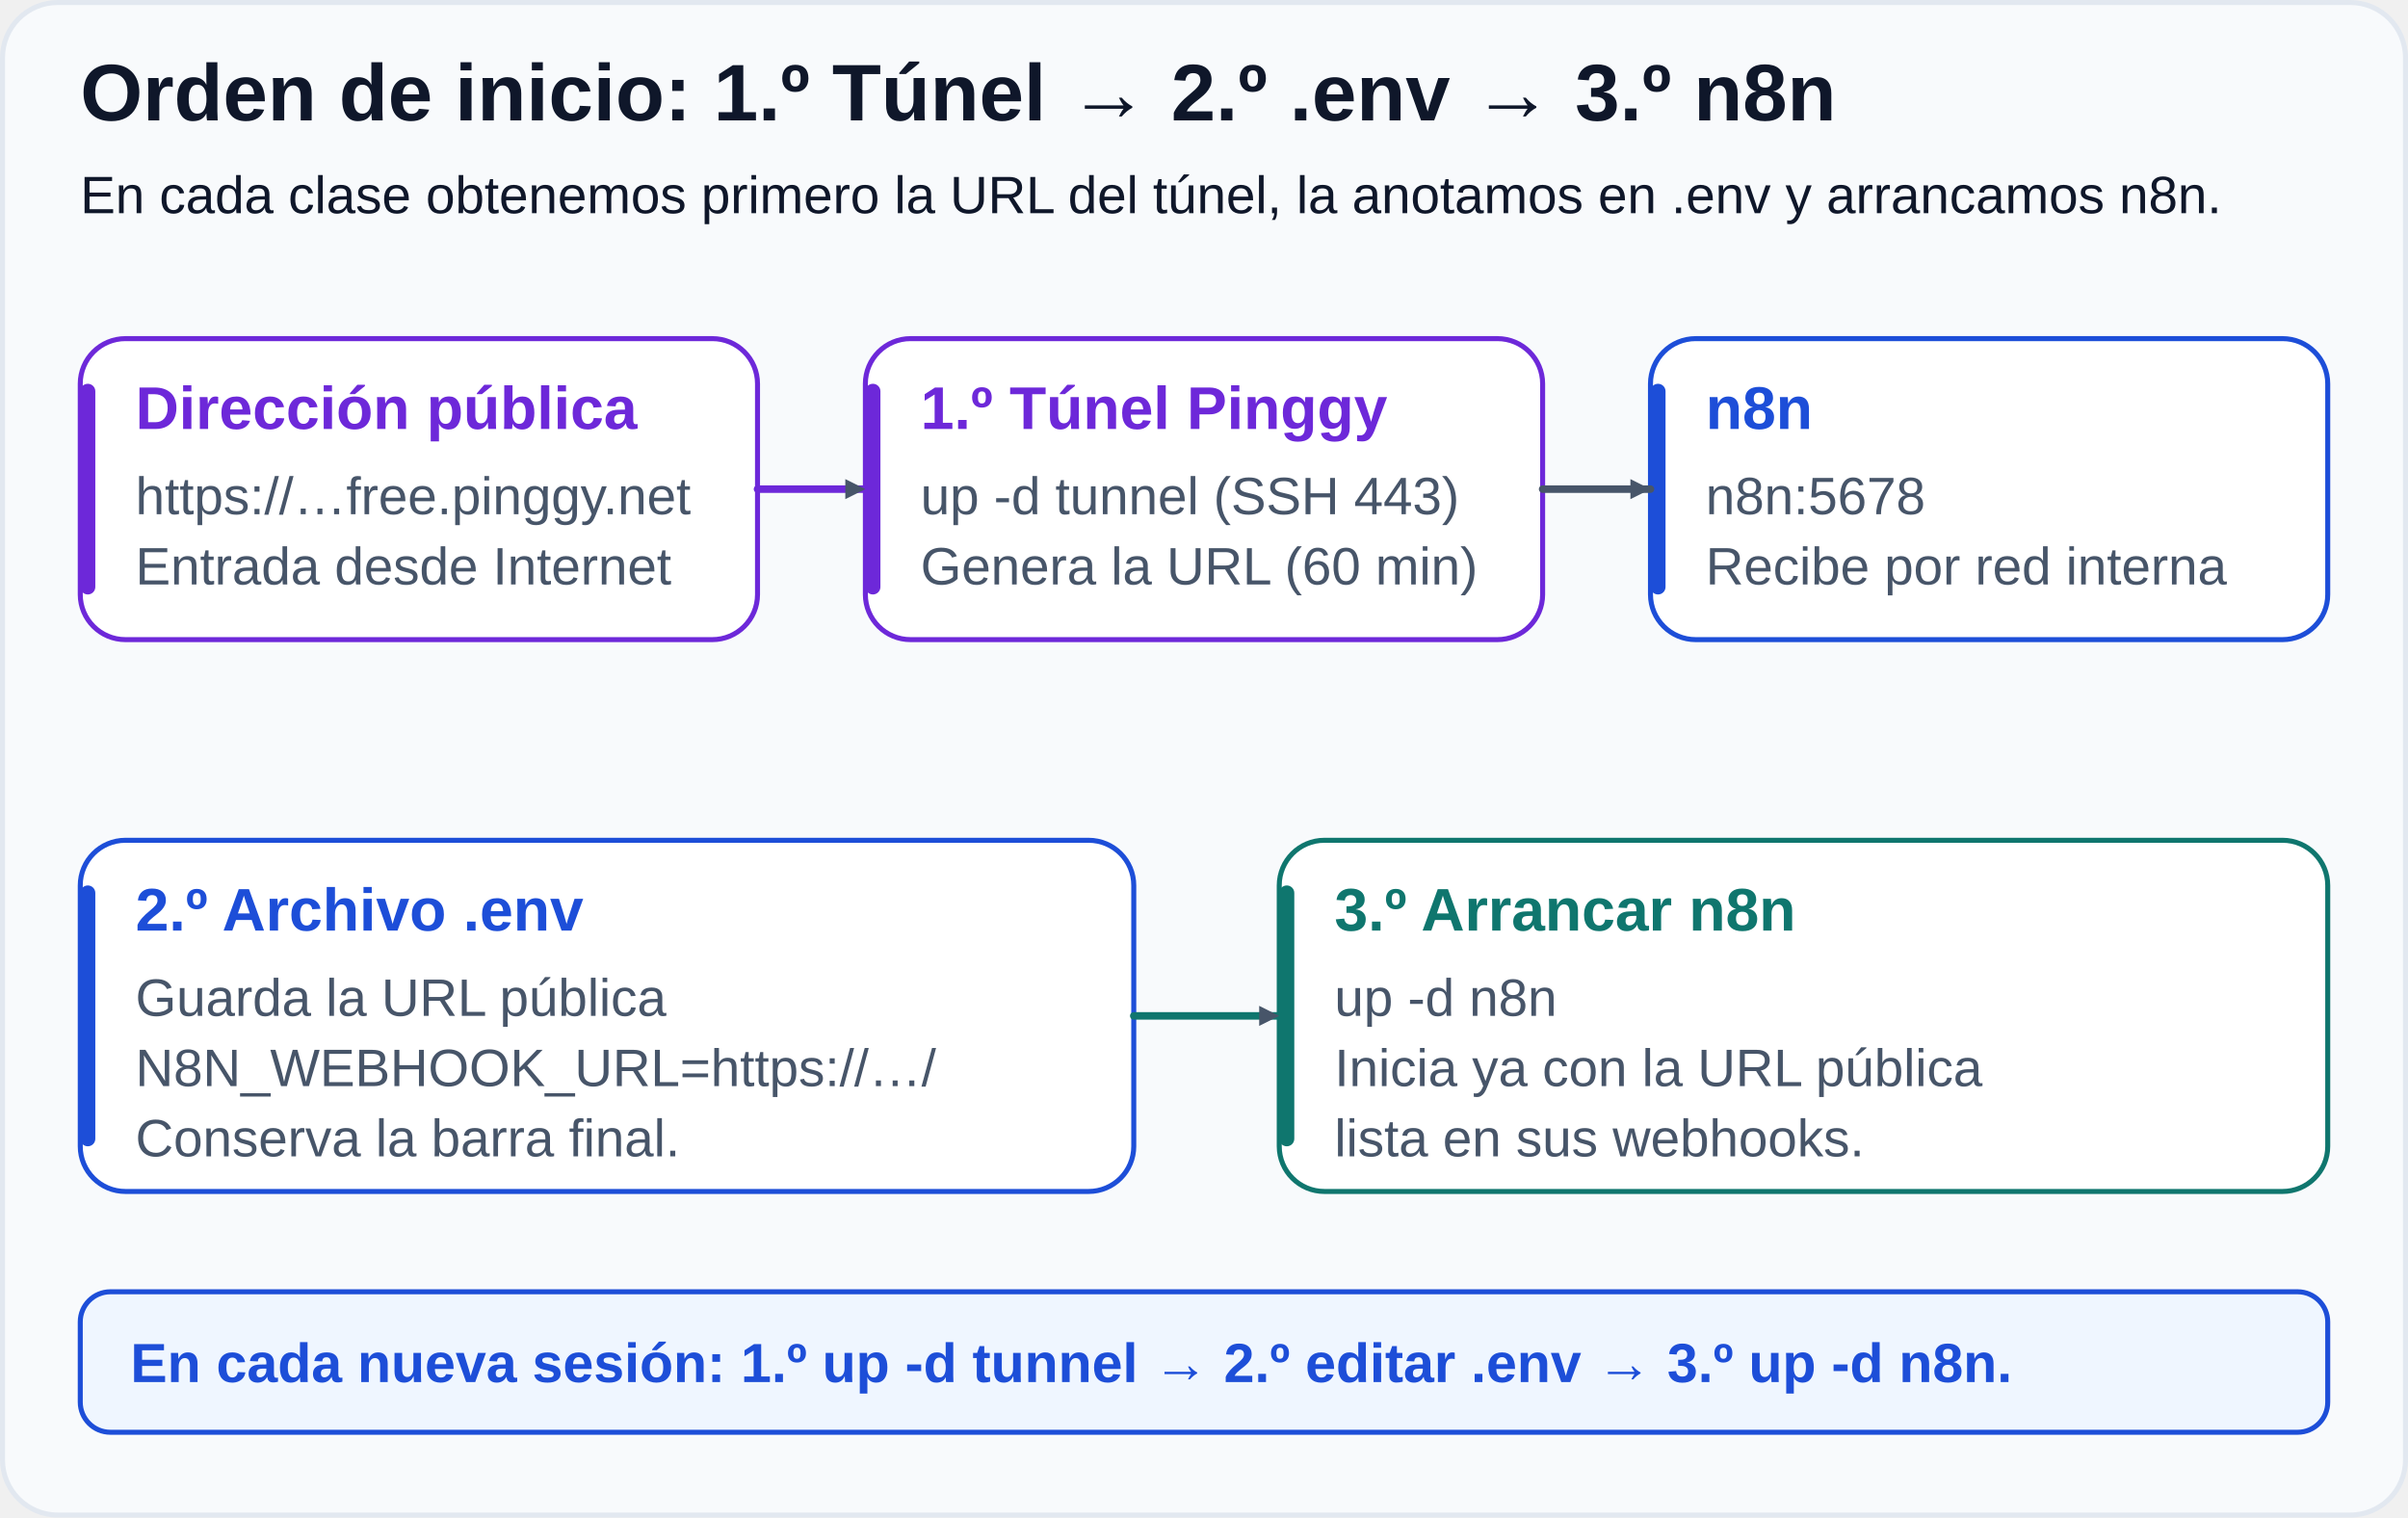
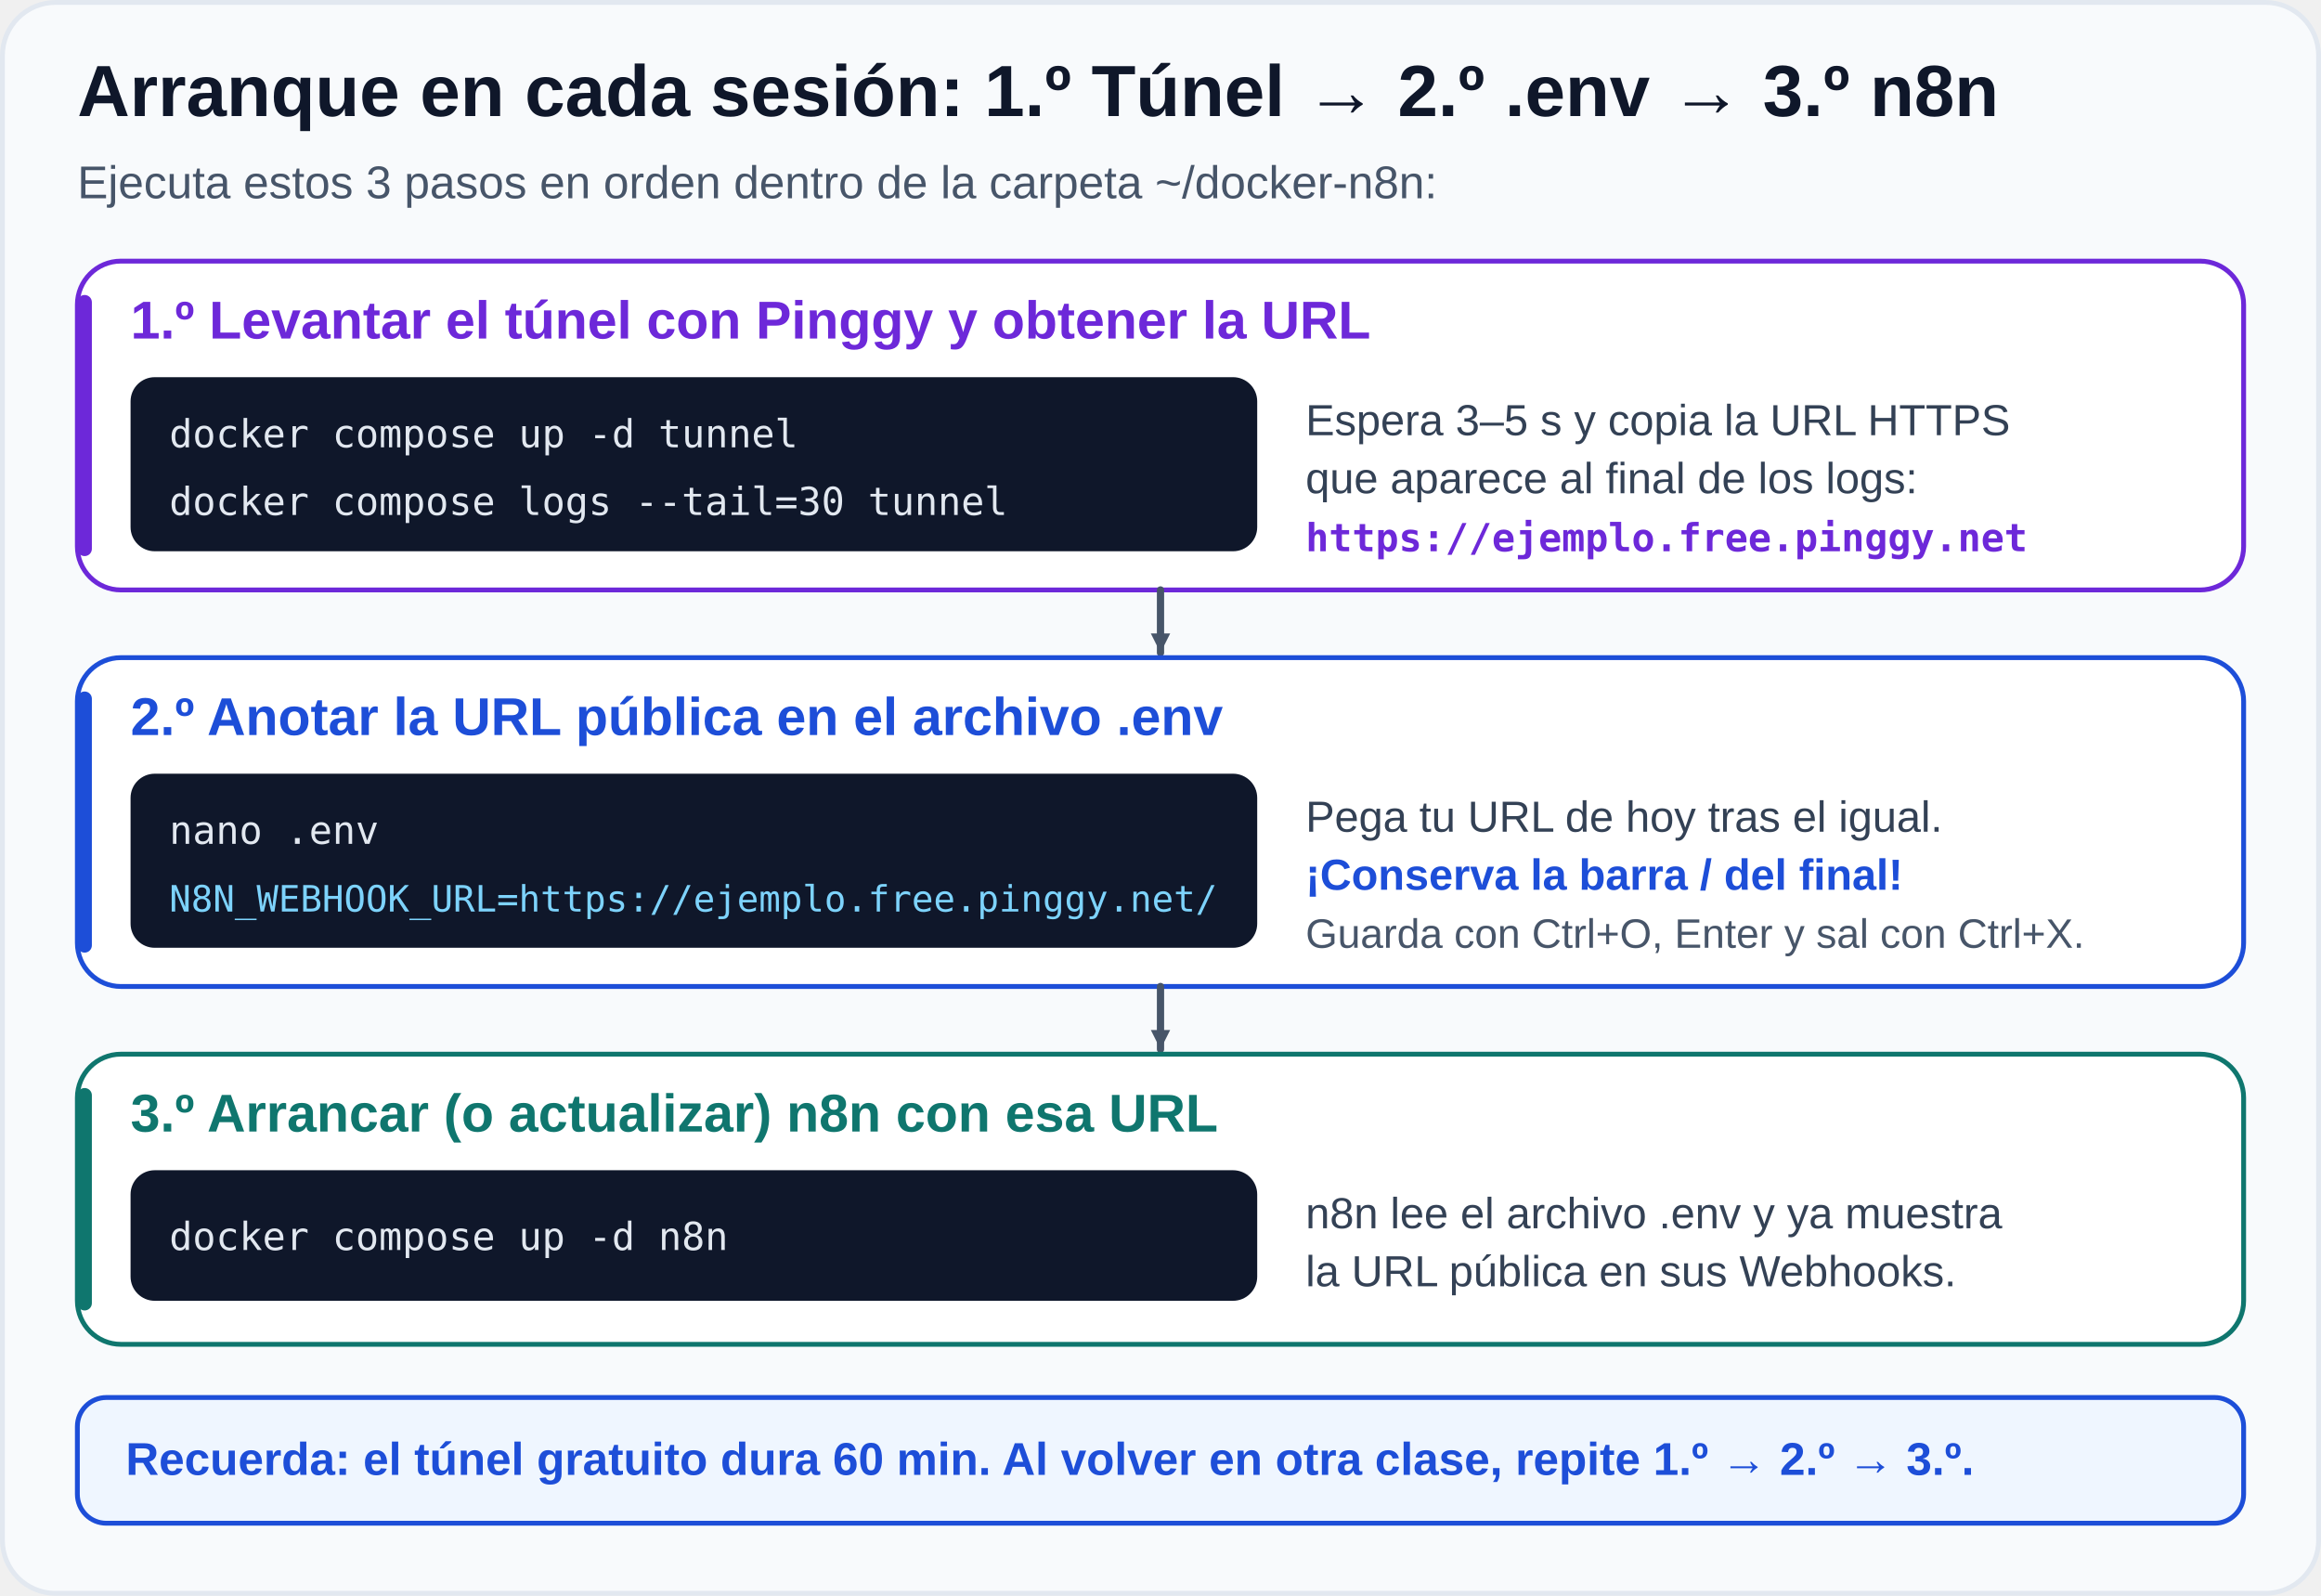
- <svg xmlns="http://www.w3.org/2000/svg" viewBox="0 0 960 605" width="960" height="605" role="img" aria-labelledby="title desc">
+ <svg xmlns="http://www.w3.org/2000/svg" viewBox="0 0 960 660" width="960" height="660" role="img" aria-labelledby="title desc">
  <defs>
    <marker id="arrow" markerWidth="10" markerHeight="10" refX="8" refY="4" orient="auto" markerUnits="userSpaceOnUse">
      <path d="M0,0 L8,4 L0,8 Z" fill="#475569" />
    </marker>
  </defs>
-   <rect x="1" y="1" width="958" height="603" rx="22" fill="#f8fafc" stroke="#e2e8f0" stroke-width="2" />
-   <text x="32" y="48" font-family="Segoe UI, Arial, sans-serif" font-size="32" fill="#0f172a" font-weight="700" text-anchor="start">Orden de inicio: 1.º Túnel → 2.º .env → 3.º n8n</text>
-   <text x="32" y="85" font-family="Segoe UI, Arial, sans-serif" font-size="21" fill="#0f172a" font-weight="400" text-anchor="start">En cada clase obtenemos primero la URL del túnel, la anotamos en .env y arrancamos n8n.</text>
-   <rect x="32" y="135" width="270" height="120" rx="18" fill="#fff" stroke="#6d28d9" stroke-width="2" />
-   <rect x="32" y="153" width="6" height="84" rx="3" fill="#6d28d9" />
-   <text x="54" y="171" font-family="Segoe UI, Arial, sans-serif" font-size="24" fill="#6d28d9" font-weight="700" text-anchor="start">Dirección pública</text>
-   <text x="54" y="205" font-family="Segoe UI, Arial, sans-serif" font-size="21" fill="#475569" font-weight="400" text-anchor="start">https://…free.pinggy.net</text>
-   <text x="54" y="233" font-family="Segoe UI, Arial, sans-serif" font-size="21" fill="#475569" font-weight="400" text-anchor="start">Entrada desde Internet</text>
-   <rect x="345" y="135" width="270" height="120" rx="18" fill="#fff" stroke="#6d28d9" stroke-width="2" />
-   <rect x="345" y="153" width="6" height="84" rx="3" fill="#6d28d9" />
-   <text x="367" y="171" font-family="Segoe UI, Arial, sans-serif" font-size="24" fill="#6d28d9" font-weight="700" text-anchor="start">1.º Túnel Pinggy</text>
-   <text x="367" y="205" font-family="Segoe UI, Arial, sans-serif" font-size="21" fill="#475569" font-weight="400" text-anchor="start">up -d tunnel (SSH 443)</text>
-   <text x="367" y="233" font-family="Segoe UI, Arial, sans-serif" font-size="21" fill="#475569" font-weight="400" text-anchor="start">Genera la URL (60 min)</text>
-   <rect x="658" y="135" width="270" height="120" rx="18" fill="#fff" stroke="#1d4ed8" stroke-width="2" />
-   <rect x="658" y="153" width="6" height="84" rx="3" fill="#1d4ed8" />
-   <text x="680" y="171" font-family="Segoe UI, Arial, sans-serif" font-size="24" fill="#1d4ed8" font-weight="700" text-anchor="start">n8n</text>
-   <text x="680" y="205" font-family="Segoe UI, Arial, sans-serif" font-size="21" fill="#475569" font-weight="400" text-anchor="start">n8n:5678</text>
-   <text x="680" y="233" font-family="Segoe UI, Arial, sans-serif" font-size="21" fill="#475569" font-weight="400" text-anchor="start">Recibe por red interna</text>
-   <path d="M302 195 H345" fill="none" stroke="#6d28d9" stroke-width="3" stroke-linejoin="round" stroke-linecap="round" marker-end="url(#arrow)" />
-   <path d="M615 195 H658" fill="none" stroke="#475569" stroke-width="3" stroke-linejoin="round" stroke-linecap="round" marker-end="url(#arrow)" />
-   <rect x="32" y="335" width="420" height="140" rx="18" fill="#fff" stroke="#1d4ed8" stroke-width="2" />
-   <rect x="32" y="353" width="6" height="104" rx="3" fill="#1d4ed8" />
-   <text x="54" y="371" font-family="Segoe UI, Arial, sans-serif" font-size="24" fill="#1d4ed8" font-weight="700" text-anchor="start">2.º Archivo .env</text>
-   <text x="54" y="405" font-family="Segoe UI, Arial, sans-serif" font-size="21" fill="#475569" font-weight="400" text-anchor="start">Guarda la URL pública</text>
-   <text x="54" y="433" font-family="Segoe UI, Arial, sans-serif" font-size="21" fill="#475569" font-weight="400" text-anchor="start">N8N_WEBHOOK_URL=https://…/</text>
-   <text x="54" y="461" font-family="Segoe UI, Arial, sans-serif" font-size="21" fill="#475569" font-weight="400" text-anchor="start">Conserva la barra final.</text>
-   <rect x="510" y="335" width="418" height="140" rx="18" fill="#fff" stroke="#0f766e" stroke-width="2" />
-   <rect x="510" y="353" width="6" height="104" rx="3" fill="#0f766e" />
-   <text x="532" y="371" font-family="Segoe UI, Arial, sans-serif" font-size="24" fill="#0f766e" font-weight="700" text-anchor="start">3.º Arrancar n8n</text>
-   <text x="532" y="405" font-family="Segoe UI, Arial, sans-serif" font-size="21" fill="#475569" font-weight="400" text-anchor="start">up -d n8n</text>
-   <text x="532" y="433" font-family="Segoe UI, Arial, sans-serif" font-size="21" fill="#475569" font-weight="400" text-anchor="start">Inicia ya con la URL pública</text>
-   <text x="532" y="461" font-family="Segoe UI, Arial, sans-serif" font-size="21" fill="#475569" font-weight="400" text-anchor="start">lista en sus webhooks.</text>
-   <path d="M452 405 H510" fill="none" stroke="#0f766e" stroke-width="3" stroke-linejoin="round" stroke-linecap="round" marker-end="url(#arrow)" />
-   <rect x="32" y="515" width="896" height="56" rx="12" fill="#eff6ff" stroke="#1d4ed8" stroke-width="2" />
-   <text x="52" y="551" font-family="Segoe UI, Arial, sans-serif" font-size="22" fill="#1d4ed8" font-weight="700" text-anchor="start">En cada nueva sesión: 1.º up -d tunnel → 2.º editar .env → 3.º up -d n8n.</text>
+   <rect x="1" y="1" width="958" height="658" rx="22" fill="#f8fafc" stroke="#e2e8f0" stroke-width="2" />
+   <text x="32" y="48" font-family="Segoe UI, Arial, sans-serif" font-size="30" fill="#0f172a" font-weight="700">Arranque en cada sesión: 1.º Túnel → 2.º .env → 3.º n8n</text>
+   <text x="32" y="82" font-family="Segoe UI, Arial, sans-serif" font-size="19" fill="#475569">Ejecuta estos 3 pasos en orden dentro de la carpeta ~/docker-n8n:</text>
+   <rect x="32" y="108" width="896" height="136" rx="18" fill="#ffffff" stroke="#6d28d9" stroke-width="2" />
+   <rect x="32" y="122" width="6" height="108" rx="3" fill="#6d28d9" />
+   <text x="54" y="140" font-family="Segoe UI, Arial, sans-serif" font-size="22" fill="#6d28d9" font-weight="700">1.º Levantar el túnel con Pinggy y obtener la URL</text>
+   <rect x="54" y="156" width="466" height="72" rx="10" fill="#0f172a" />
+   <text x="70" y="185" font-family="Consolas, Monaco, monospace" font-size="16" fill="#e2e8f0">docker compose up -d tunnel</text>
+   <text x="70" y="213" font-family="Consolas, Monaco, monospace" font-size="16" fill="#e2e8f0">docker compose logs --tail=30 tunnel</text>
+   <text x="540" y="180" font-family="Segoe UI, Arial, sans-serif" font-size="18" fill="#334155">Espera 3–5 s y copia la URL HTTPS</text>
+   <text x="540" y="204" font-family="Segoe UI, Arial, sans-serif" font-size="18" fill="#334155">que aparece al final de los logs:</text>
+   <text x="540" y="228" font-family="Consolas, Monaco, monospace" font-size="16" fill="#6d28d9" font-weight="700">https://ejemplo.free.pinggy.net</text>
+   <path d="M480 244 V270" fill="none" stroke="#475569" stroke-width="3" stroke-linecap="round" marker-end="url(#arrow)" />
+   <rect x="32" y="272" width="896" height="136" rx="18" fill="#ffffff" stroke="#1d4ed8" stroke-width="2" />
+   <rect x="32" y="286" width="6" height="108" rx="3" fill="#1d4ed8" />
+   <text x="54" y="304" font-family="Segoe UI, Arial, sans-serif" font-size="22" fill="#1d4ed8" font-weight="700">2.º Anotar la URL pública en el archivo .env</text>
+   <rect x="54" y="320" width="466" height="72" rx="10" fill="#0f172a" />
+   <text x="70" y="349" font-family="Consolas, Monaco, monospace" font-size="16" fill="#e2e8f0">nano .env</text>
+   <text x="70" y="377" font-family="Consolas, Monaco, monospace" font-size="15" fill="#7dd3fc">N8N_WEBHOOK_URL=https://ejemplo.free.pinggy.net/</text>
+   <text x="540" y="344" font-family="Segoe UI, Arial, sans-serif" font-size="18" fill="#334155">Pega tu URL de hoy tras el igual.</text>
+   <text x="540" y="368" font-family="Segoe UI, Arial, sans-serif" font-size="18" fill="#1d4ed8" font-weight="700">¡Conserva la barra / del final!</text>
+   <text x="540" y="392" font-family="Segoe UI, Arial, sans-serif" font-size="17" fill="#475569">Guarda con Ctrl+O, Enter y sal con Ctrl+X.</text>
+   <path d="M480 408 V434" fill="none" stroke="#475569" stroke-width="3" stroke-linecap="round" marker-end="url(#arrow)" />
+   <rect x="32" y="436" width="896" height="120" rx="18" fill="#ffffff" stroke="#0f766e" stroke-width="2" />
+   <rect x="32" y="450" width="6" height="92" rx="3" fill="#0f766e" />
+   <text x="54" y="468" font-family="Segoe UI, Arial, sans-serif" font-size="22" fill="#0f766e" font-weight="700">3.º Arrancar (o actualizar) n8n con esa URL</text>
+   <rect x="54" y="484" width="466" height="54" rx="10" fill="#0f172a" />
+   <text x="70" y="517" font-family="Consolas, Monaco, monospace" font-size="16" fill="#e2e8f0">docker compose up -d n8n</text>
+   <text x="540" y="508" font-family="Segoe UI, Arial, sans-serif" font-size="18" fill="#334155">n8n lee el archivo .env y ya muestra</text>
+   <text x="540" y="532" font-family="Segoe UI, Arial, sans-serif" font-size="18" fill="#334155">la URL pública en sus Webhooks.</text>
+   <rect x="32" y="578" width="896" height="52" rx="12" fill="#eff6ff" stroke="#1d4ed8" stroke-width="2" />
+   <text x="52" y="610" font-family="Segoe UI, Arial, sans-serif" font-size="19" fill="#1d4ed8" font-weight="700">Recuerda: el túnel gratuito dura 60 min. Al volver en otra clase, repite 1.º → 2.º → 3.º.</text>
</svg>
